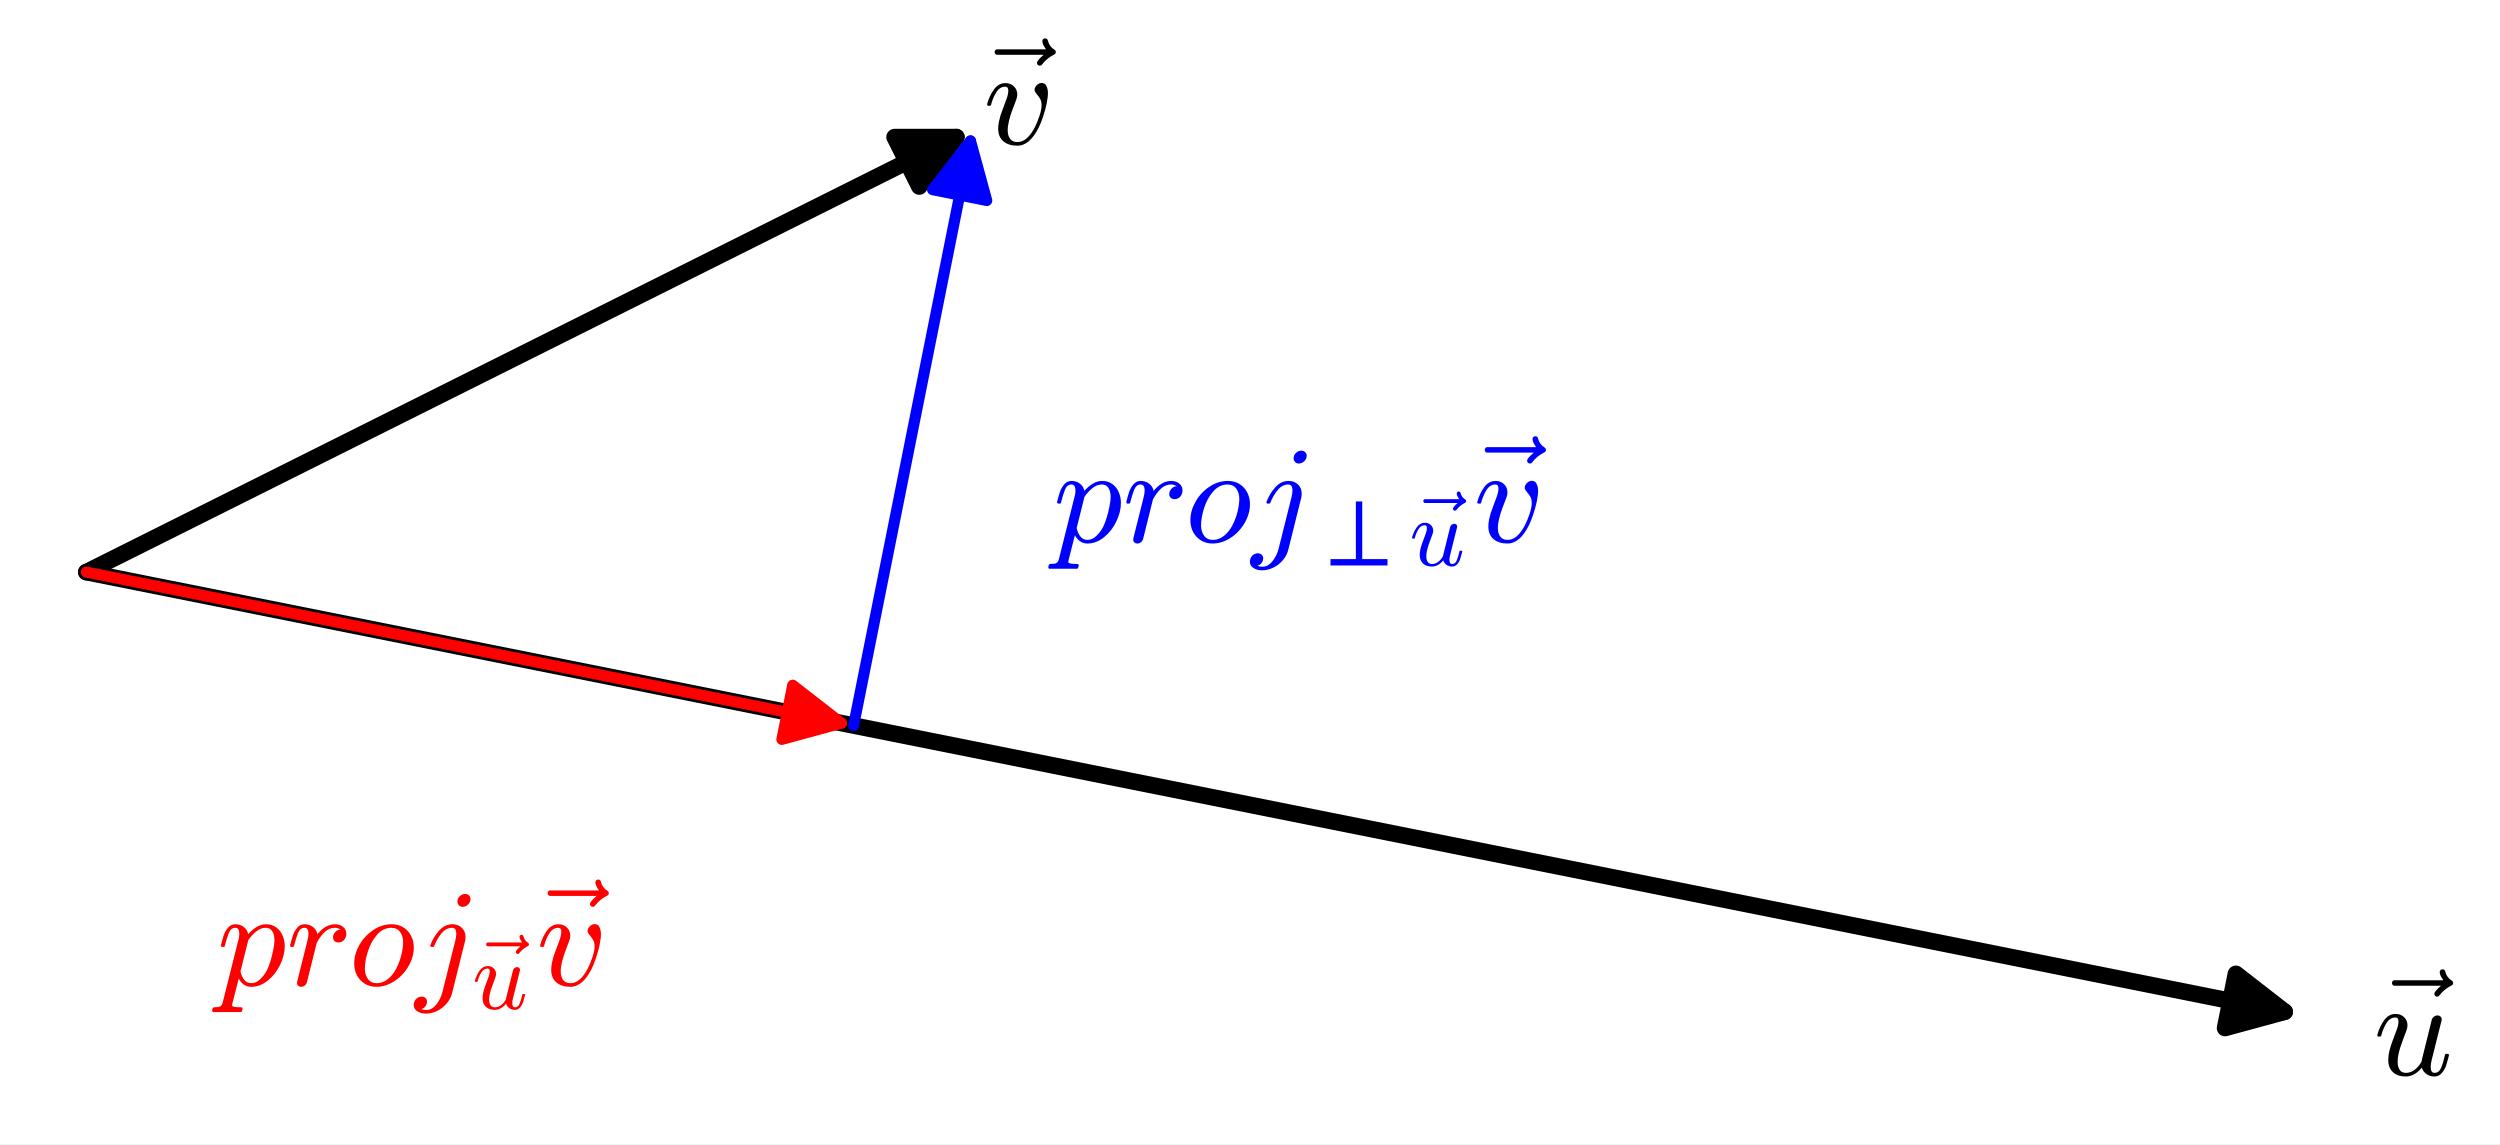
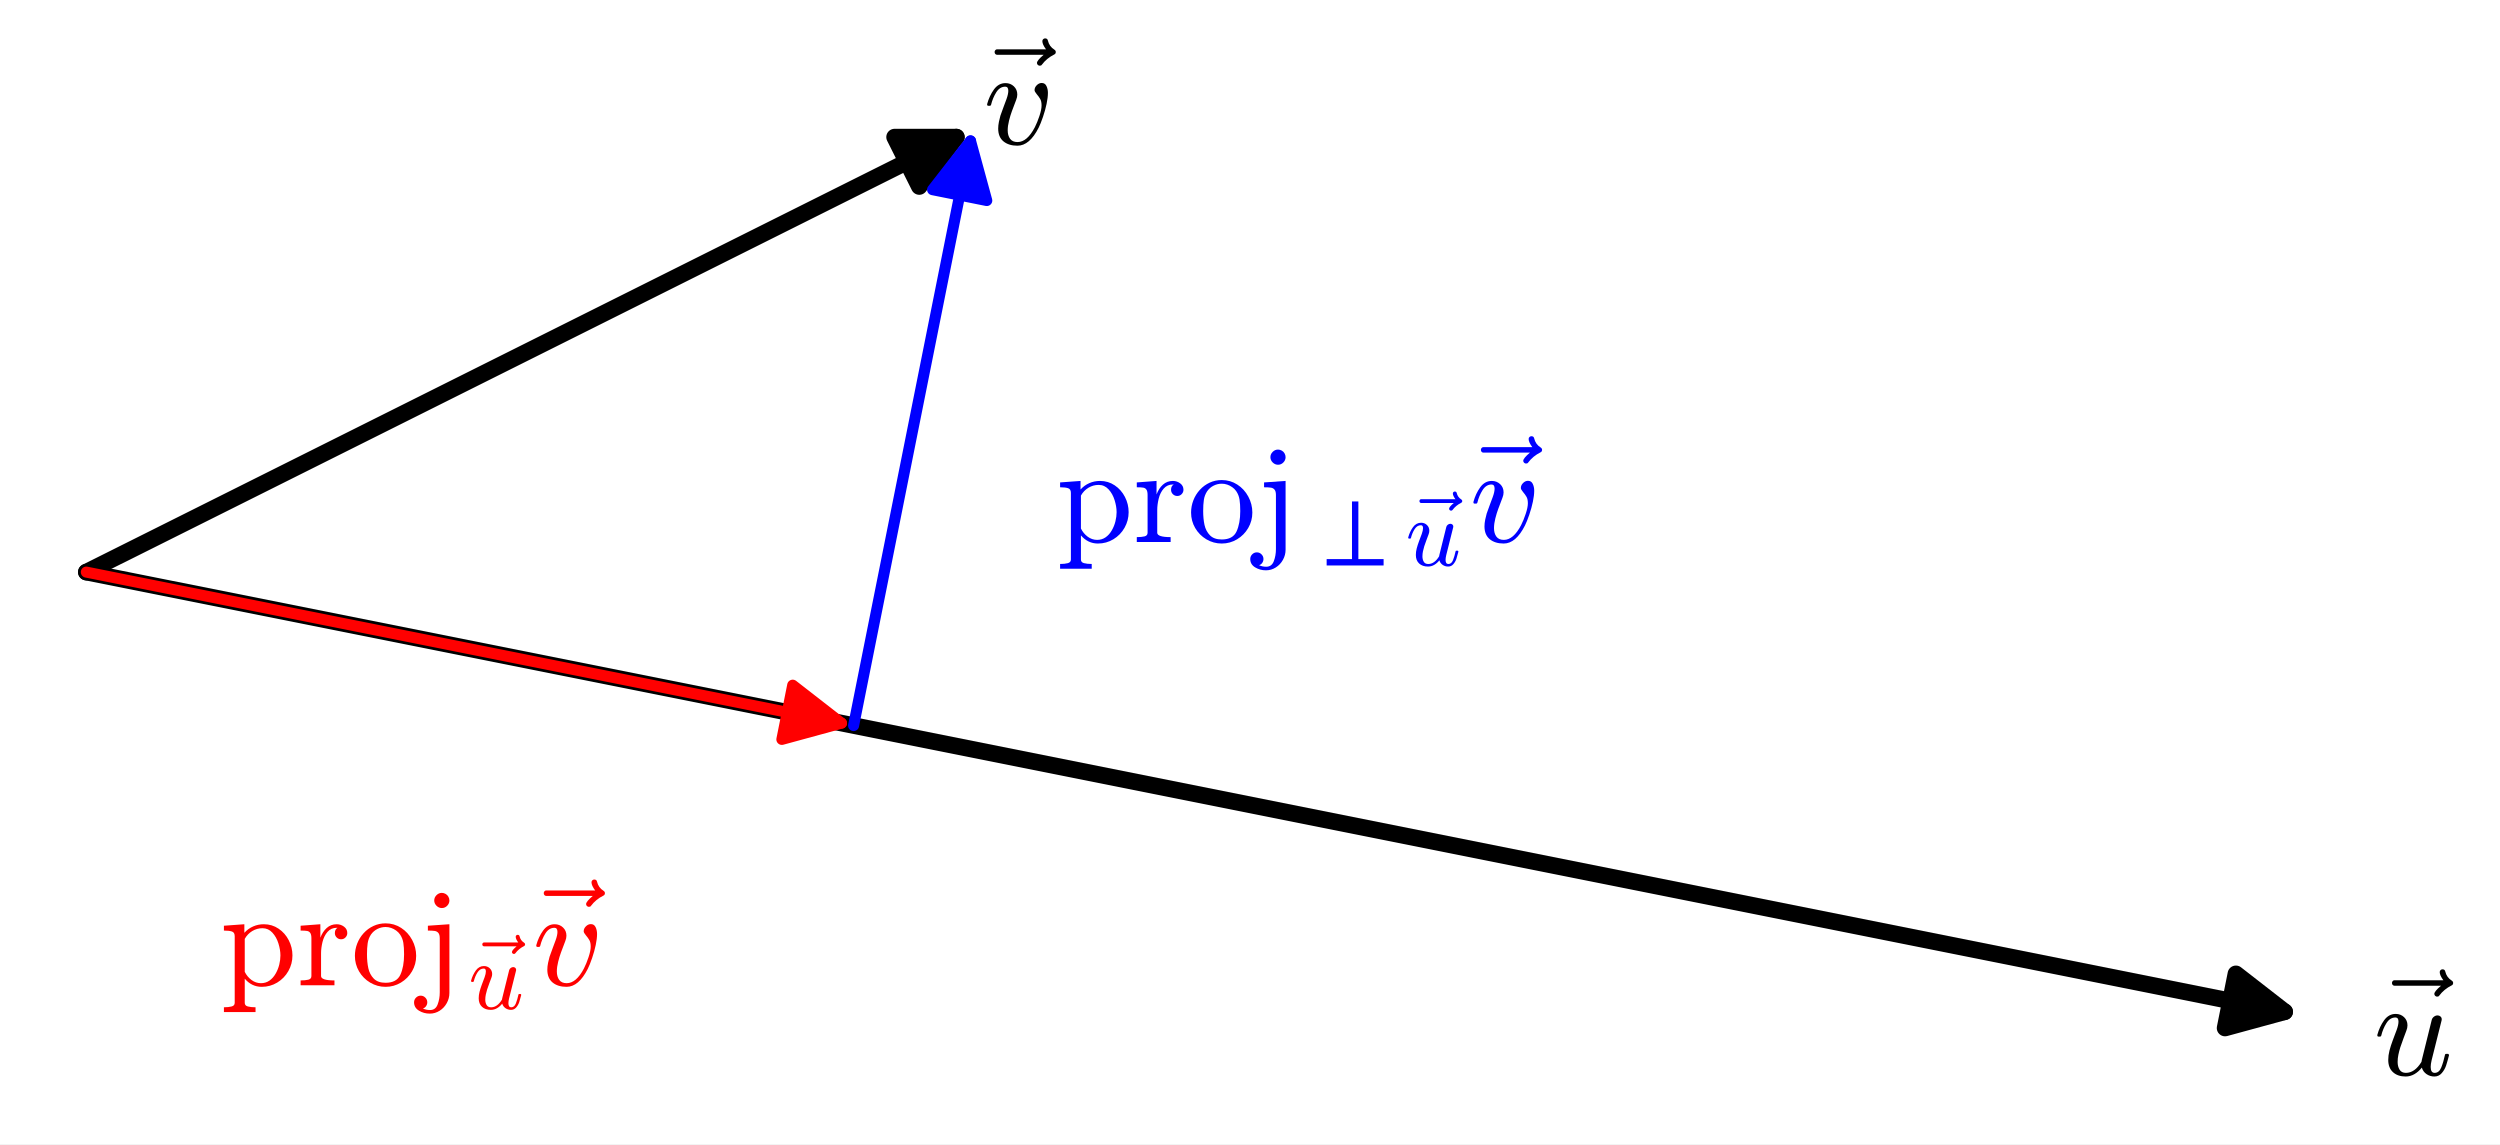
<svg xmlns="http://www.w3.org/2000/svg" xmlns:xlink="http://www.w3.org/1999/xlink" width="452.42pt" height="207.065pt" viewBox="0 0 452.42 207.065" version="1.1">
  <defs>
    <style type="text/css">*{stroke-linejoin: round; stroke-linecap: butt}</style>
  </defs>
  <g id="figure_1">
    <g id="patch_1">
      <path d="M 0 207.065  L 452.42 207.065  L 452.42 0  L 0 0  z " style="fill: #ffffff" />
    </g>
    <g id="axes_1">
      <g id="patch_2">
        <path d="M 7.2 191.136  L 445.22 191.136  L 445.22 15.928  L 7.2 15.928  z " style="fill: #ffffff" />
      </g>
      <g id="matplotlib.axis_1" />
      <g id="matplotlib.axis_2" />
      <g id="patch_3">
-         <path d="M 15.623 103.532  Q 216.182 143.644 413.452 183.098  " clip-path="url(#p20c9dee490)" style="fill: none; stroke: #000000; stroke-width: 3; stroke-linecap: round" />
-         <path d="M 404.627 176.234  L 413.452 183.098  L 402.666 186.04  L 404.627 176.234  z " clip-path="url(#p20c9dee490)" style="stroke: #000000; stroke-width: 3; stroke-linecap: round" />
+         <path d="M 15.623 103.532  Q 216.182 143.644 413.452 183.098  " clip-path="url(#pc686758187)" style="fill: none; stroke: #000000; stroke-width: 3; stroke-linecap: round" />
+         <path d="M 404.627 176.234  L 413.452 183.098  L 402.666 186.04  L 404.627 176.234  z " clip-path="url(#pc686758187)" style="stroke: #000000; stroke-width: 3; stroke-linecap: round" />
      </g>
      <g id="patch_4">
-         <path d="M 15.623 103.532  Q 95.847 63.421 173.07 24.809  " clip-path="url(#p20c9dee490)" style="fill: none; stroke: #000000; stroke-width: 3; stroke-linecap: round" />
-         <path d="M 161.89 24.809  L 173.07 24.809  L 166.362 33.753  L 161.89 24.809  z " clip-path="url(#p20c9dee490)" style="stroke: #000000; stroke-width: 3; stroke-linecap: round" />
+         <path d="M 15.623 103.532  Q 95.847 63.421 173.07 24.809  " clip-path="url(#pc686758187)" style="fill: none; stroke: #000000; stroke-width: 3; stroke-linecap: round" />
+         <path d="M 161.89 24.809  L 173.07 24.809  L 166.362 33.753  L 161.89 24.809  z " clip-path="url(#pc686758187)" style="stroke: #000000; stroke-width: 3; stroke-linecap: round" />
      </g>
      <g id="patch_5">
-         <path d="M 15.623 103.532  Q 85.048 117.417 152.279 130.863  " clip-path="url(#p20c9dee490)" style="fill: none; stroke: #ff0000; stroke-width: 2; stroke-linecap: round" />
-         <path d="M 143.454 123.999  L 152.279 130.863  L 141.493 133.805  L 143.454 123.999  z " clip-path="url(#p20c9dee490)" style="fill: #ff0000; stroke: #ff0000; stroke-width: 2; stroke-linecap: round" />
+         <path d="M 15.623 103.532  Q 85.048 117.417 152.279 130.863  " clip-path="url(#pc686758187)" style="fill: none; stroke: #ff0000; stroke-width: 2; stroke-linecap: round" />
+         <path d="M 143.454 123.999  L 152.279 130.863  L 141.493 133.805  L 143.454 123.999  z " clip-path="url(#pc686758187)" style="fill: #ff0000; stroke: #ff0000; stroke-width: 2; stroke-linecap: round" />
      </g>
      <g id="patch_6">
-         <path d="M 154.472 131.302  Q 165.271 77.305 175.632 25.501  " clip-path="url(#p20c9dee490)" style="fill: none; stroke: #0000ff; stroke-width: 2; stroke-linecap: round" />
-         <path d="M 168.768 34.327  L 175.632 25.501  L 178.574 36.288  L 168.768 34.327  z " clip-path="url(#p20c9dee490)" style="fill: #0000ff; stroke: #0000ff; stroke-width: 2; stroke-linecap: round" />
+         <path d="M 154.472 131.302  Q 165.271 77.305 175.632 25.501  " clip-path="url(#pc686758187)" style="fill: none; stroke: #0000ff; stroke-width: 2; stroke-linecap: round" />
+         <path d="M 168.768 34.327  L 175.632 25.501  L 178.574 36.288  L 168.768 34.327  z " clip-path="url(#pc686758187)" style="fill: #0000ff; stroke: #0000ff; stroke-width: 2; stroke-linecap: round" />
      </g>
      <g id="text_1">
        <g transform="translate(429.5468 194.6654) scale(0.25 -0.25)">
          <defs>
            <path id="Cmmi10-7e" d="M 1281 3809  Q 1231 3809 1198 3846  Q 1166 3884 1166 3938  Q 1166 3984 1198 4023  Q 1231 4063 1281 4063  L 3547 4063  Q 3378 4291 3378 4441  Q 3378 4497 3417 4533  Q 3456 4569 3506 4569  Q 3613 4569 3634 4469  Q 3697 4194 3938 4044  Q 4000 4003 4000 3938  Q 4000 3859 3938 3828  Q 3575 3647 3353 3347  Q 3328 3303 3256 3303  Q 3209 3303 3168 3340  Q 3128 3378 3128 3431  Q 3128 3547 3438 3809  L 1281 3809  z " transform="scale(0.015625)" />
            <path id="Cmmi10-75" d="M 678 697  Q 678 906 734 1126  Q 791 1347 892 1617  Q 994 1888 1069 2088  Q 1153 2322 1153 2472  Q 1153 2663 1013 2663  Q 759 2663 595 2402  Q 431 2141 353 1819  Q 341 1778 300 1778  L 225 1778  Q 172 1778 172 1838  L 172 1856  Q 275 2238 487 2533  Q 700 2828 1025 2828  Q 1253 2828 1411 2678  Q 1569 2528 1569 2297  Q 1569 2178 1516 2047  Q 1488 1969 1388 1706  Q 1288 1444 1234 1272  Q 1181 1100 1147 934  Q 1113 769 1113 603  Q 1113 391 1203 244  Q 1294 97 1497 97  Q 1906 97 2216 603  Q 2222 628 2226 651  Q 2231 675 2234 697  L 2694 2553  Q 2716 2638 2794 2698  Q 2872 2759 2963 2759  Q 3041 2759 3098 2709  Q 3156 2659 3156 2578  Q 3156 2541 3150 2528  L 2688 684  Q 2644 494 2644 372  Q 2644 97 2828 97  Q 3034 97 3136 351  Q 3238 606 3309 941  Q 3322 978 3359 978  L 3438 978  Q 3463 978 3478 956  Q 3494 934 3494 916  Q 3425 641 3361 444  Q 3297 247 3159 87  Q 3022 -72 2816 -72  Q 2613 -72 2452 39  Q 2291 150 2234 341  Q 2088 153 1894 40  Q 1700 -72 1484 -72  Q 1116 -72 897 129  Q 678 331 678 697  z " transform="scale(0.015625)" />
          </defs>
          <use xlink:href="#Cmmi10-7e" transform="translate(-4.924316 5.609375)" />
          <use xlink:href="#Cmmi10-75" transform="translate(0 0.53125)" />
        </g>
      </g>
      <g id="text_2">
        <g transform="translate(177.9678 26.19609) scale(0.25 -0.25)">
          <defs>
            <path id="Cmmi10-76" d="M 684 722  Q 684 866 718 1037  Q 753 1209 787 1320  Q 822 1431 944 1753  Q 1066 2075 1069 2088  Q 1153 2322 1153 2472  Q 1153 2663 1013 2663  Q 759 2663 595 2402  Q 431 2141 353 1819  Q 341 1778 300 1778  L 225 1778  Q 172 1778 172 1838  L 172 1856  Q 275 2238 487 2533  Q 700 2828 1025 2828  Q 1253 2828 1411 2678  Q 1569 2528 1569 2297  Q 1569 2178 1516 2047  Q 1391 1722 1319 1526  Q 1247 1331 1186 1089  Q 1125 847 1125 641  Q 1125 400 1236 248  Q 1347 97 1581 97  Q 2025 97 2381 781  Q 2494 1003 2594 1303  Q 2694 1603 2694 1791  Q 2694 1984 2631 2092  Q 2569 2200 2469 2317  Q 2369 2434 2369 2503  Q 2369 2628 2472 2731  Q 2575 2834 2700 2834  Q 2853 2834 2920 2693  Q 2988 2553 2988 2375  Q 2988 2163 2927 1869  Q 2866 1575 2758 1259  Q 2650 944 2559 763  Q 2138 -72 1575 -72  Q 1172 -72 928 129  Q 684 331 684 722  z " transform="scale(0.015625)" />
          </defs>
          <use xlink:href="#Cmmi10-7e" transform="translate(-10.12158 5.609375)" />
          <use xlink:href="#Cmmi10-76" transform="translate(0 0.4375)" />
        </g>
      </g>
      <g id="text_3">
-         <g style="fill: #ff0000" transform="translate(39.24832 178.4137) scale(0.25 -0.25)">
+         <g style="fill: #ff0000" transform="translate(39.87332 178.4137) scale(0.25 -0.25)">
          <defs>
-             <path id="Cmmi10-70" d="M -159 -1241  Q -219 -1241 -219 -1159  Q -197 -1019 -134 -1019  Q 66 -1019 145 -983  Q 225 -947 269 -800  L 991 2081  Q 1038 2200 1038 2388  Q 1038 2663 850 2663  Q 650 2663 553 2423  Q 456 2184 366 1819  Q 366 1778 313 1778  L 238 1778  Q 222 1778 203 1801  Q 184 1825 184 1844  Q 253 2122 317 2315  Q 381 2509 517 2668  Q 653 2828 856 2828  Q 1075 2828 1240 2704  Q 1406 2581 1453 2369  Q 1628 2572 1840 2700  Q 2053 2828 2278 2828  Q 2547 2828 2745 2684  Q 2944 2541 3044 2308  Q 3144 2075 3144 1806  Q 3144 1394 2933 953  Q 2722 513 2361 220  Q 2000 -72 1588 -72  Q 1400 -72 1248 34  Q 1097 141 1013 313  L 722 -825  Q 706 -919 703 -934  Q 703 -1019 1125 -1019  Q 1191 -1019 1191 -1100  Q 1169 -1184 1155 -1212  Q 1141 -1241 1081 -1241  L -159 -1241  z M 1594 97  Q 1816 97 2006 280  Q 2197 463 2316 691  Q 2403 863 2479 1111  Q 2556 1359 2612 1640  Q 2669 1922 2669 2088  Q 2669 2234 2630 2362  Q 2591 2491 2502 2577  Q 2413 2663 2266 2663  Q 2031 2663 1823 2495  Q 1616 2328 1447 2081  L 1447 2059  L 1094 647  Q 1138 419 1263 258  Q 1388 97 1594 97  z " transform="scale(0.015625)" />
-             <path id="Cmmi10-72" d="M 494 109  Q 494 147 500 166  L 978 2075  Q 1025 2253 1025 2388  Q 1025 2663 838 2663  Q 638 2663 541 2423  Q 444 2184 353 1819  Q 353 1800 334 1789  Q 316 1778 300 1778  L 225 1778  Q 203 1778 187 1801  Q 172 1825 172 1844  Q 241 2122 305 2315  Q 369 2509 505 2668  Q 641 2828 844 2828  Q 1066 2828 1233 2700  Q 1400 2572 1441 2363  Q 1603 2575 1811 2701  Q 2019 2828 2266 2828  Q 2469 2828 2623 2709  Q 2778 2591 2778 2388  Q 2778 2225 2676 2104  Q 2575 1984 2406 1984  Q 2303 1984 2233 2048  Q 2163 2113 2163 2216  Q 2163 2356 2266 2467  Q 2369 2578 2503 2578  Q 2400 2663 2253 2663  Q 1978 2663 1775 2467  Q 1572 2272 1409 1972  L 953 141  Q 931 53 854 -9  Q 778 -72 684 -72  Q 606 -72 550 -22  Q 494 28 494 109  z " transform="scale(0.015625)" />
-             <path id="Cmmi10-6f" d="M 1288 -72  Q 984 -72 748 72  Q 513 216 384 459  Q 256 703 256 1013  Q 256 1447 498 1872  Q 741 2297 1142 2562  Q 1544 2828 1984 2828  Q 2222 2828 2408 2747  Q 2594 2666 2731 2519  Q 2869 2372 2942 2175  Q 3016 1978 3016 1747  Q 3016 1413 2875 1089  Q 2734 766 2489 502  Q 2244 238 1928 83  Q 1613 -72 1288 -72  z M 1300 97  Q 1584 97 1820 290  Q 2056 484 2207 779  Q 2359 1075 2440 1403  Q 2522 1731 2522 1997  Q 2522 2275 2383 2469  Q 2244 2663 1972 2663  Q 1597 2663 1315 2342  Q 1034 2022 892 1576  Q 750 1131 750 763  Q 750 484 892 290  Q 1034 97 1300 97  z " transform="scale(0.015625)" />
-             <path id="Cmmi10-6a" d="M -84 -909  Q -84 -753 23 -639  Q 131 -525 288 -525  Q 391 -525 461 -589  Q 531 -653 531 -756  Q 531 -878 454 -976  Q 378 -1075 263 -1106  Q 375 -1147 488 -1147  Q 759 -1147 959 -895  Q 1159 -644 1241 -331  L 1844 2075  Q 1888 2259 1888 2388  Q 1888 2663 1697 2663  Q 1416 2663 1205 2408  Q 994 2153 863 1819  Q 850 1778 813 1778  L 738 1778  Q 684 1778 684 1838  L 684 1856  Q 828 2241 1093 2534  Q 1359 2828 1709 2828  Q 1975 2828 2145 2662  Q 2316 2497 2316 2241  Q 2316 2150 2297 2059  L 1691 -372  Q 1625 -631 1440 -847  Q 1256 -1063 1000 -1188  Q 744 -1313 475 -1313  Q 259 -1313 87 -1209  Q -84 -1106 -84 -909  z M 1941 3878  Q 1941 4019 2050 4125  Q 2159 4231 2297 4231  Q 2406 4231 2476 4164  Q 2547 4097 2547 3994  Q 2547 3850 2433 3742  Q 2319 3634 2181 3634  Q 2078 3634 2009 3706  Q 1941 3778 1941 3878  z " transform="scale(0.015625)" />
+             <path id="Cmr10-70" d="M 166 -1241  L 166 -1019  Q 384 -1019 525 -981  Q 666 -944 666 -813  L 666 2272  Q 666 2447 541 2490  Q 416 2534 166 2534  L 166 2759  L 1113 2828  L 1113 2431  Q 1288 2625 1520 2726  Q 1753 2828 2016 2828  Q 2394 2828 2697 2623  Q 3000 2419 3170 2086  Q 3341 1753 3341 1381  Q 3341 994 3152 659  Q 2963 325 2636 126  Q 2309 -72 1919 -72  Q 1453 -72 1131 306  L 1131 -813  Q 1131 -944 1273 -981  Q 1416 -1019 1631 -1019  L 1631 -1241  L 166 -1241  z M 1131 622  Q 1244 394 1444 245  Q 1644 97 1881 97  Q 2103 97 2273 215  Q 2444 334 2559 534  Q 2675 734 2729 954  Q 2784 1175 2784 1381  Q 2784 1638 2692 1936  Q 2600 2234 2411 2439  Q 2222 2644 1953 2644  Q 1694 2644 1476 2511  Q 1259 2378 1131 2150  L 1131 622  z " transform="scale(0.015625)" />
+             <path id="Cmr10-72" d="M 166 0  L 166 225  Q 384 225 525 259  Q 666 294 666 428  L 666 2175  Q 666 2347 614 2423  Q 563 2500 466 2517  Q 369 2534 166 2534  L 166 2759  L 1081 2828  L 1081 2203  Q 1184 2481 1375 2654  Q 1566 2828 1838 2828  Q 2028 2828 2178 2715  Q 2328 2603 2328 2419  Q 2328 2303 2245 2217  Q 2163 2131 2041 2131  Q 1922 2131 1837 2215  Q 1753 2300 1753 2419  Q 1753 2591 1875 2663  L 1838 2663  Q 1578 2663 1414 2475  Q 1250 2288 1181 2009  Q 1113 1731 1113 1478  L 1113 428  Q 1113 225 1734 225  L 1734 0  L 166 0  z " transform="scale(0.015625)" />
+             <path id="Cmr10-6f" d="M 1600 -72  Q 1216 -72 887 123  Q 559 319 368 647  Q 178 975 178 1363  Q 178 1656 283 1928  Q 388 2200 583 2414  Q 778 2628 1037 2748  Q 1297 2869 1600 2869  Q 1994 2869 2317 2661  Q 2641 2453 2828 2104  Q 3016 1756 3016 1363  Q 3016 978 2825 648  Q 2634 319 2307 123  Q 1981 -72 1600 -72  z M 1600 116  Q 2113 116 2284 487  Q 2456 859 2456 1434  Q 2456 1756 2422 1967  Q 2388 2178 2272 2350  Q 2200 2456 2089 2536  Q 1978 2616 1854 2658  Q 1731 2700 1600 2700  Q 1400 2700 1220 2609  Q 1041 2519 922 2350  Q 803 2169 770 1951  Q 738 1734 738 1434  Q 738 1075 800 789  Q 863 503 1052 309  Q 1241 116 1600 116  z " transform="scale(0.015625)" />
+             <path id="Cmr10-6a" d="M 128 -1075  Q 275 -1147 459 -1147  Q 713 -1147 811 -889  Q 909 -631 909 -331  L 909 2175  Q 909 2347 846 2423  Q 784 2500 676 2517  Q 569 2534 359 2534  L 359 2759  L 1356 2828  L 1356 -359  Q 1356 -606 1234 -826  Q 1113 -1047 903 -1180  Q 694 -1313 447 -1313  Q 169 -1313 -56 -1175  Q -281 -1038 -281 -788  Q -281 -663 -190 -572  Q -100 -481 25 -481  Q 150 -481 240 -572  Q 331 -663 331 -788  Q 331 -884 276 -965  Q 222 -1047 128 -1075  z M 653 3928  Q 653 4069 759 4175  Q 866 4281 1006 4281  Q 1094 4281 1178 4234  Q 1263 4188 1309 4103  Q 1356 4019 1356 3928  Q 1356 3791 1253 3684  Q 1150 3578 1006 3578  Q 866 3578 759 3684  Q 653 3791 653 3928  z " transform="scale(0.015625)" />
          </defs>
-           <use xlink:href="#Cmmi10-70" transform="translate(0 0.4375)" />
-           <use xlink:href="#Cmmi10-72" transform="translate(50.29297 0.4375)" />
-           <use xlink:href="#Cmmi10-6f" transform="translate(95.41016 0.4375)" />
-           <use xlink:href="#Cmmi10-6a" transform="translate(143.7988 0.4375)" />
-           <use xlink:href="#Cmmi10-7e" transform="translate(182.1682 -13.0125) scale(0.7)" />
-           <use xlink:href="#Cmmi10-75" transform="translate(184.9121 -16.56875) scale(0.7)" />
-           <use xlink:href="#Cmmi10-7e" transform="translate(221.1923 5.609375)" />
-           <use xlink:href="#Cmmi10-76" transform="translate(231.3139 0.4375)" />
+           <use xlink:href="#Cmr10-70" transform="translate(0 0.4375)" />
+           <use xlink:href="#Cmr10-72" transform="translate(55.51758 0.4375)" />
+           <use xlink:href="#Cmr10-6f" transform="translate(94.62891 0.4375)" />
+           <use xlink:href="#Cmr10-6a" transform="translate(144.6289 0.4375)" />
+           <use xlink:href="#Cmmi10-7e" transform="translate(176.8667 -13.0125) scale(0.7)" />
+           <use xlink:href="#Cmmi10-75" transform="translate(179.6106 -16.56875) scale(0.7)" />
+           <use xlink:href="#Cmmi10-7e" transform="translate(215.8908 5.609375)" />
+           <use xlink:href="#Cmmi10-76" transform="translate(226.0124 0.4375)" />
        </g>
      </g>
      <g id="text_4">
-         <g style="fill: #0000ff" transform="translate(190.5703 98.19024) scale(0.25 -0.25)">
+         <g style="fill: #0000ff" transform="translate(191.1953 98.19024) scale(0.25 -0.25)">
          <defs>
            <path id="STIXGeneral-Regular-27c2" d="M 4102 0  L 333 0  L 333 422  L 2010 422  L 2010 4237  L 2432 4237  L 2432 422  L 4102 422  L 4102 0  z " transform="scale(0.015625)" />
          </defs>
-           <use xlink:href="#Cmmi10-70" transform="translate(0 0.4375)" />
-           <use xlink:href="#Cmmi10-72" transform="translate(50.29297 0.4375)" />
-           <use xlink:href="#Cmmi10-6f" transform="translate(95.41016 0.4375)" />
-           <use xlink:href="#Cmmi10-6a" transform="translate(143.7988 0.4375)" />
-           <use xlink:href="#STIXGeneral-Regular-27c2" transform="translate(197.2031 -16.56875) scale(0.7)" />
-           <use xlink:href="#Cmmi10-7e" transform="translate(255.2602 -13.0125) scale(0.7)" />
-           <use xlink:href="#Cmmi10-75" transform="translate(258.0041 -16.56875) scale(0.7)" />
-           <use xlink:href="#Cmmi10-7e" transform="translate(294.2843 5.609375)" />
-           <use xlink:href="#Cmmi10-76" transform="translate(304.4059 0.4375)" />
+           <use xlink:href="#Cmr10-70" transform="translate(0 0.4375)" />
+           <use xlink:href="#Cmr10-72" transform="translate(55.51758 0.4375)" />
+           <use xlink:href="#Cmr10-6f" transform="translate(94.62891 0.4375)" />
+           <use xlink:href="#Cmr10-6a" transform="translate(144.6289 0.4375)" />
+           <use xlink:href="#STIXGeneral-Regular-27c2" transform="translate(191.9016 -16.56875) scale(0.7)" />
+           <use xlink:href="#Cmmi10-7e" transform="translate(249.9588 -13.0125) scale(0.7)" />
+           <use xlink:href="#Cmmi10-75" transform="translate(252.7026 -16.56875) scale(0.7)" />
+           <use xlink:href="#Cmmi10-7e" transform="translate(288.9828 5.609375)" />
+           <use xlink:href="#Cmmi10-76" transform="translate(299.1044 0.4375)" />
        </g>
      </g>
    </g>
  </g>
  <defs>
-     <clipPath id="p20c9dee490">
+     <clipPath id="pc686758187">
      <rect x="7.2" y="15.928" width="438.02" height="175.208" />
    </clipPath>
  </defs>
</svg>
